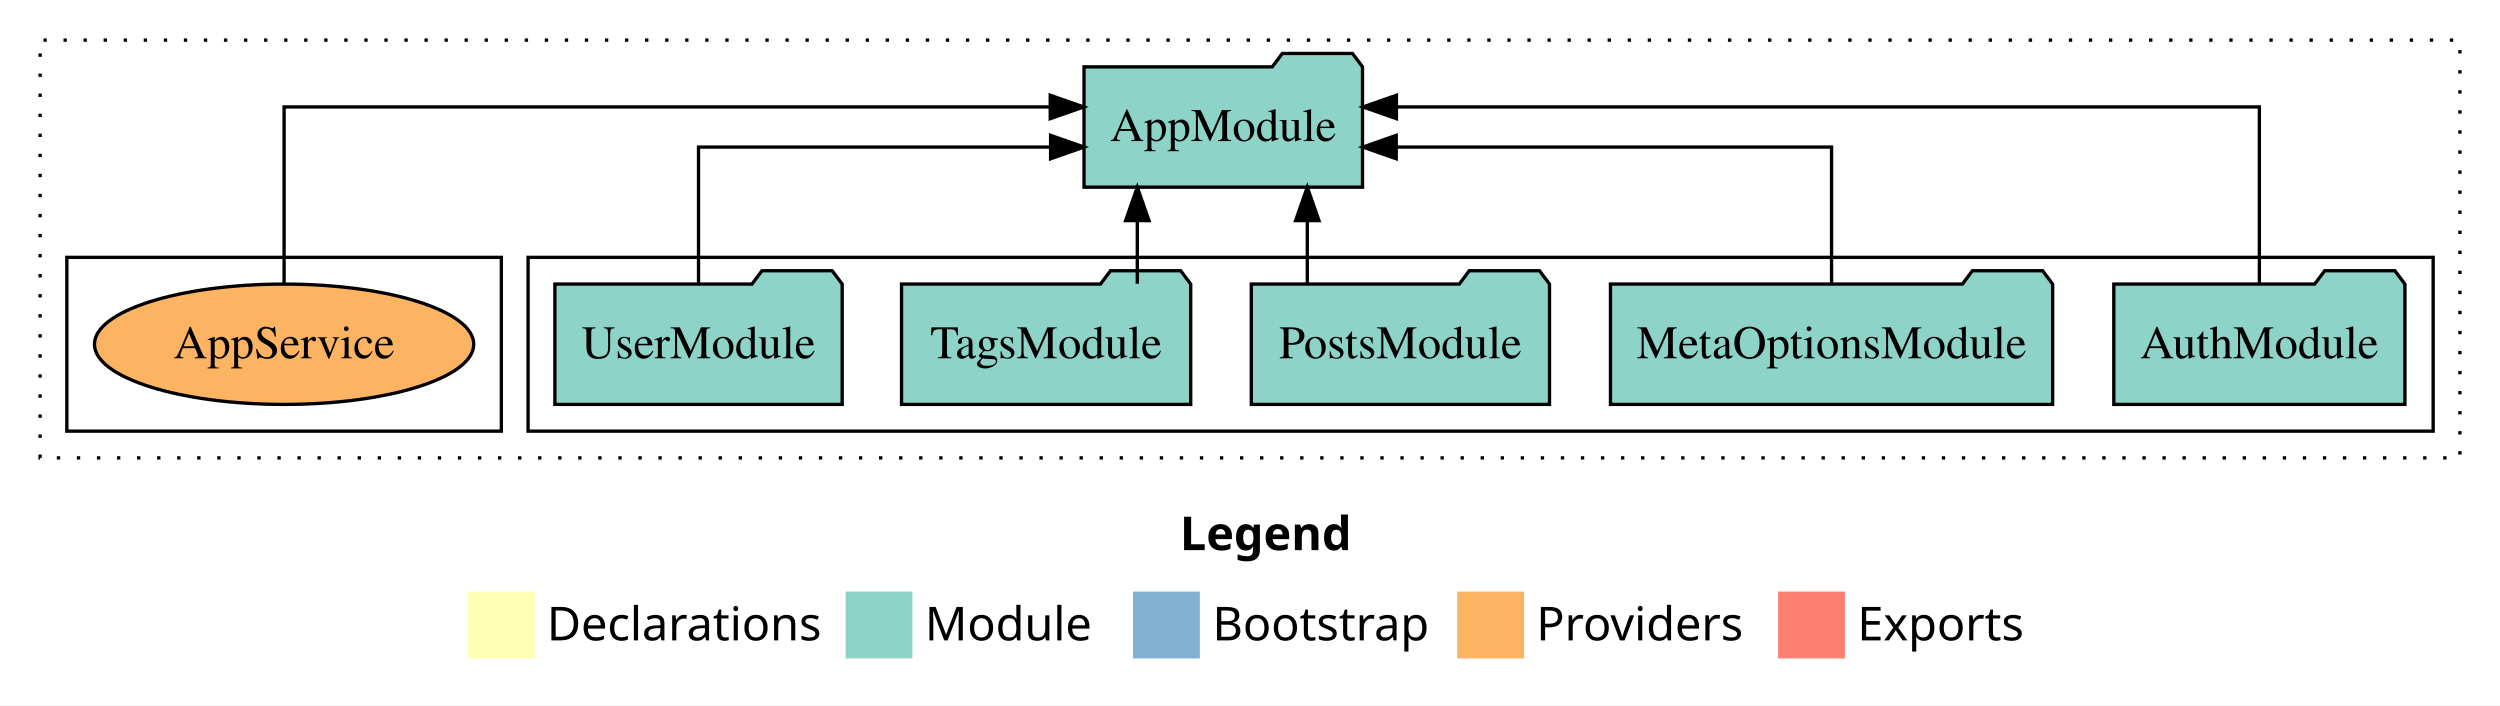
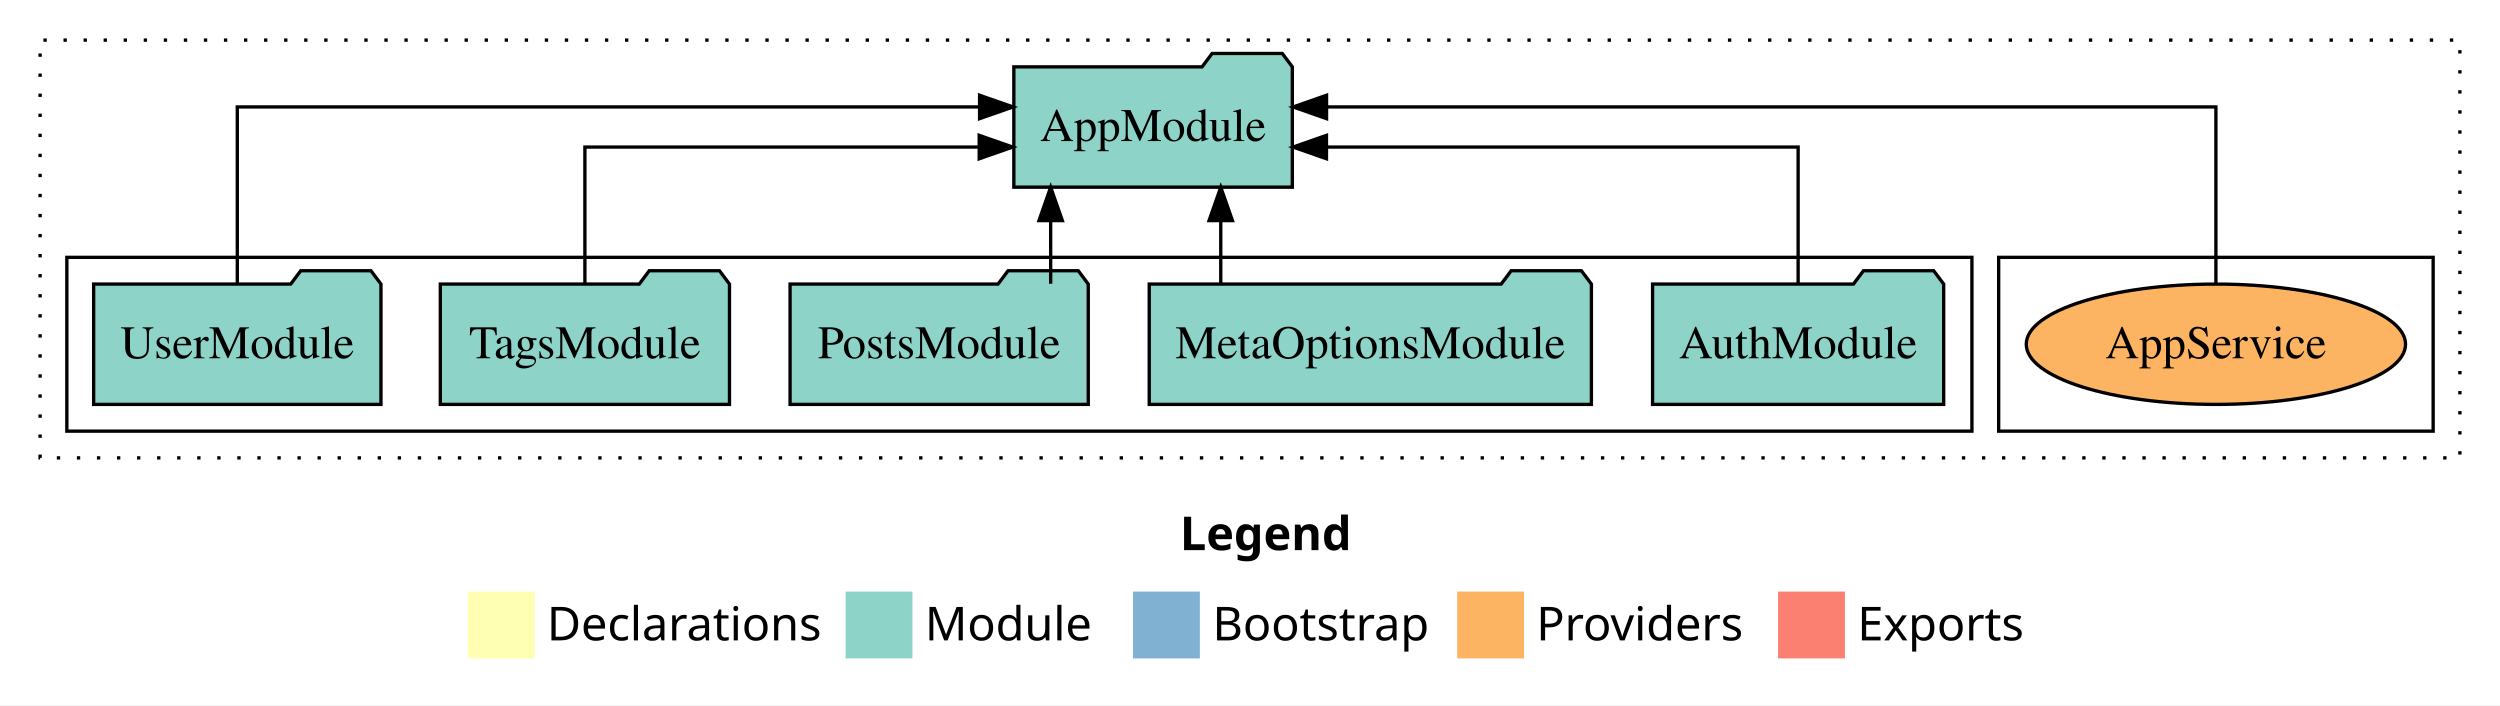
<svg xmlns="http://www.w3.org/2000/svg" width="748pt" height="211pt" viewBox="0.00 0.00 748.00 211.00">
  <g id="graph0" class="graph" transform="scale(1 1) rotate(0) translate(4 207)">
    <polygon fill="white" stroke="transparent" points="-4,4 -4,-207 744,-207 744,4 -4,4" />
    <text text-anchor="start" x="349.01" y="-42.4" font-family="Times-12" font-weight="bold" font-size="14.00">Legend</text>
    <polygon fill="#ffffb3" stroke="transparent" points="136,-10 136,-30 156,-30 156,-10 136,-10" />
    <text text-anchor="start" x="159.63" y="-15.4" font-family="Times-12" font-size="14.00">  Declarations</text>
    <polygon fill="#8dd3c7" stroke="transparent" points="249,-10 249,-30 269,-30 269,-10 249,-10" />
    <text text-anchor="start" x="272.73" y="-15.4" font-family="Times-12" font-size="14.00">  Module</text>
    <polygon fill="#80b1d3" stroke="transparent" points="335,-10 335,-30 355,-30 355,-10 335,-10" />
    <text text-anchor="start" x="358.78" y="-15.4" font-family="Times-12" font-size="14.00">  Bootstrap</text>
    <polygon fill="#fdb462" stroke="transparent" points="432,-10 432,-30 452,-30 452,-10 432,-10" />
    <text text-anchor="start" x="455.67" y="-15.4" font-family="Times-12" font-size="14.00">  Providers</text>
    <polygon fill="#fb8072" stroke="transparent" points="528,-10 528,-30 548,-30 548,-10 528,-10" />
    <text text-anchor="start" x="551.73" y="-15.4" font-family="Times-12" font-size="14.00">  Exports</text>
    <g id="clust1" class="cluster">
      <polygon fill="none" stroke="black" stroke-dasharray="1,5" points="8,-70 8,-195 732,-195 732,-70 8,-70" />
    </g>
+     <g id="clust6" class="cluster">
+       <polygon fill="none" stroke="black" points="594,-78 594,-130 724,-130 724,-78 594,-78" />
+     </g>
    <g id="clust3" class="cluster">
-       <polygon fill="none" stroke="black" points="154,-78 154,-130 724,-130 724,-78 154,-78" />
-     </g>
-     <g id="clust6" class="cluster">
-       <polygon fill="none" stroke="black" points="16,-78 16,-130 146,-130 146,-78 16,-78" />
+       <polygon fill="none" stroke="black" points="16,-78 16,-130 586,-130 586,-78 16,-78" />
    </g>
    <g id="node1" class="node">
-       <polygon fill="#8dd3c7" stroke="black" points="715.55,-122 712.55,-126 691.55,-126 688.55,-122 628.45,-122 628.45,-86 715.55,-86 715.55,-122" />
-       <text text-anchor="middle" x="672" y="-99.8" font-family="Times,serif" font-size="14.00">AuthModule</text>
+       <polygon fill="#8dd3c7" stroke="black" points="577.55,-122 574.55,-126 553.55,-126 550.55,-122 490.45,-122 490.45,-86 577.55,-86 577.55,-122" />
+       <text text-anchor="middle" x="534" y="-99.8" font-family="Times,serif" font-size="14.00">AuthModule</text>
    </g>
    <g id="node6" class="node">
-       <polygon fill="#8dd3c7" stroke="black" points="403.66,-187 400.66,-191 379.66,-191 376.66,-187 320.34,-187 320.34,-151 403.66,-151 403.66,-187" />
-       <text text-anchor="middle" x="362" y="-164.8" font-family="Times,serif" font-size="14.00">AppModule</text>
+       <polygon fill="#8dd3c7" stroke="black" points="382.66,-187 379.66,-191 358.66,-191 355.66,-187 299.34,-187 299.34,-151 382.66,-151 382.66,-187" />
+       <text text-anchor="middle" x="341" y="-164.8" font-family="Times,serif" font-size="14.00">AppModule</text>
    </g>
    <g id="edge1" class="edge">
-       <path fill="none" stroke="black" d="M672,-122.28C672,-143.32 672,-175 672,-175 672,-175 413.81,-175 413.81,-175" />
-       <polygon fill="black" stroke="black" points="413.81,-171.5 403.81,-175 413.81,-178.5 413.81,-171.5" />
+       <path fill="none" stroke="black" d="M534,-122.02C534,-139.37 534,-163 534,-163 534,-163 392.88,-163 392.88,-163" />
+       <polygon fill="black" stroke="black" points="392.88,-159.5 382.88,-163 392.88,-166.5 392.88,-159.5" />
    </g>
    <g id="node2" class="node">
-       <polygon fill="#8dd3c7" stroke="black" points="610.15,-122 607.15,-126 586.15,-126 583.15,-122 477.85,-122 477.85,-86 610.15,-86 610.15,-122" />
-       <text text-anchor="middle" x="544" y="-99.8" font-family="Times,serif" font-size="14.00">MetaOptionsModule</text>
+       <polygon fill="#8dd3c7" stroke="black" points="472.15,-122 469.15,-126 448.15,-126 445.15,-122 339.85,-122 339.85,-86 472.15,-86 472.15,-122" />
+       <text text-anchor="middle" x="406" y="-99.8" font-family="Times,serif" font-size="14.00">MetaOptionsModule</text>
    </g>
    <g id="edge2" class="edge">
-       <path fill="none" stroke="black" d="M544,-122.02C544,-139.37 544,-163 544,-163 544,-163 413.75,-163 413.75,-163" />
-       <polygon fill="black" stroke="black" points="413.75,-159.5 403.75,-163 413.75,-166.5 413.75,-159.5" />
+       <path fill="none" stroke="black" d="M361.25,-122.11C361.25,-122.11 361.25,-140.99 361.25,-140.99" />
+       <polygon fill="black" stroke="black" points="357.75,-140.99 361.25,-150.99 364.75,-140.99 357.75,-140.99" />
    </g>
    <g id="node3" class="node">
-       <polygon fill="#8dd3c7" stroke="black" points="459.61,-122 456.61,-126 435.61,-126 432.61,-122 370.39,-122 370.39,-86 459.61,-86 459.61,-122" />
-       <text text-anchor="middle" x="415" y="-99.8" font-family="Times,serif" font-size="14.00">PostsModule</text>
+       <polygon fill="#8dd3c7" stroke="black" points="321.61,-122 318.61,-126 297.61,-126 294.61,-122 232.39,-122 232.39,-86 321.61,-86 321.61,-122" />
+       <text text-anchor="middle" x="277" y="-99.8" font-family="Times,serif" font-size="14.00">PostsModule</text>
    </g>
    <g id="edge3" class="edge">
-       <path fill="none" stroke="black" d="M387.14,-122.11C387.14,-122.11 387.14,-140.99 387.14,-140.99" />
-       <polygon fill="black" stroke="black" points="383.64,-140.99 387.14,-150.99 390.64,-140.99 383.64,-140.99" />
+       <path fill="none" stroke="black" d="M310.36,-122.11C310.36,-122.11 310.36,-140.99 310.36,-140.99" />
+       <polygon fill="black" stroke="black" points="306.86,-140.99 310.36,-150.99 313.86,-140.99 306.86,-140.99" />
    </g>
    <g id="node4" class="node">
-       <polygon fill="#8dd3c7" stroke="black" points="352.26,-122 349.26,-126 328.26,-126 325.26,-122 265.74,-122 265.74,-86 352.26,-86 352.26,-122" />
-       <text text-anchor="middle" x="309" y="-99.8" font-family="Times,serif" font-size="14.00">TagsModule</text>
+       <polygon fill="#8dd3c7" stroke="black" points="214.26,-122 211.26,-126 190.26,-126 187.26,-122 127.74,-122 127.74,-86 214.26,-86 214.26,-122" />
+       <text text-anchor="middle" x="171" y="-99.8" font-family="Times,serif" font-size="14.00">TagsModule</text>
    </g>
    <g id="edge4" class="edge">
-       <path fill="none" stroke="black" d="M336.28,-122.11C336.28,-122.11 336.28,-140.99 336.28,-140.99" />
-       <polygon fill="black" stroke="black" points="332.78,-140.99 336.28,-150.99 339.78,-140.99 332.78,-140.99" />
+       <path fill="none" stroke="black" d="M171,-122.02C171,-139.37 171,-163 171,-163 171,-163 288.98,-163 288.98,-163" />
+       <polygon fill="black" stroke="black" points="288.98,-166.5 298.98,-163 288.98,-159.5 288.98,-166.5" />
    </g>
    <g id="node5" class="node">
-       <polygon fill="#8dd3c7" stroke="black" points="247.98,-122 244.98,-126 223.98,-126 220.98,-122 162.02,-122 162.02,-86 247.98,-86 247.98,-122" />
-       <text text-anchor="middle" x="205" y="-99.8" font-family="Times,serif" font-size="14.00">UserModule</text>
+       <polygon fill="#8dd3c7" stroke="black" points="109.98,-122 106.98,-126 85.98,-126 82.98,-122 24.02,-122 24.02,-86 109.98,-86 109.98,-122" />
+       <text text-anchor="middle" x="67" y="-99.8" font-family="Times,serif" font-size="14.00">UserModule</text>
    </g>
    <g id="edge5" class="edge">
-       <path fill="none" stroke="black" d="M205,-122.02C205,-139.37 205,-163 205,-163 205,-163 310.34,-163 310.34,-163" />
-       <polygon fill="black" stroke="black" points="310.34,-166.5 320.34,-163 310.34,-159.5 310.34,-166.5" />
+       <path fill="none" stroke="black" d="M67,-122.28C67,-143.32 67,-175 67,-175 67,-175 289.09,-175 289.09,-175" />
+       <polygon fill="black" stroke="black" points="289.09,-178.5 299.09,-175 289.09,-171.5 289.09,-178.5" />
    </g>
    <g id="node7" class="node">
-       <ellipse fill="#fdb462" stroke="black" cx="81" cy="-104" rx="56.74" ry="18" />
-       <text text-anchor="middle" x="81" y="-99.8" font-family="Times,serif" font-size="14.00">AppService</text>
+       <ellipse fill="#fdb462" stroke="black" cx="659" cy="-104" rx="56.74" ry="18" />
+       <text text-anchor="middle" x="659" y="-99.8" font-family="Times,serif" font-size="14.00">AppService</text>
    </g>
    <g id="edge6" class="edge">
-       <path fill="none" stroke="black" d="M81,-122.28C81,-143.32 81,-175 81,-175 81,-175 310.23,-175 310.23,-175" />
-       <polygon fill="black" stroke="black" points="310.23,-178.5 320.23,-175 310.23,-171.5 310.23,-178.5" />
+       <path fill="none" stroke="black" d="M659,-122.28C659,-143.32 659,-175 659,-175 659,-175 392.9,-175 392.9,-175" />
+       <polygon fill="black" stroke="black" points="392.9,-171.5 382.9,-175 392.9,-178.5 392.9,-171.5" />
    </g>
  </g>
</svg>
